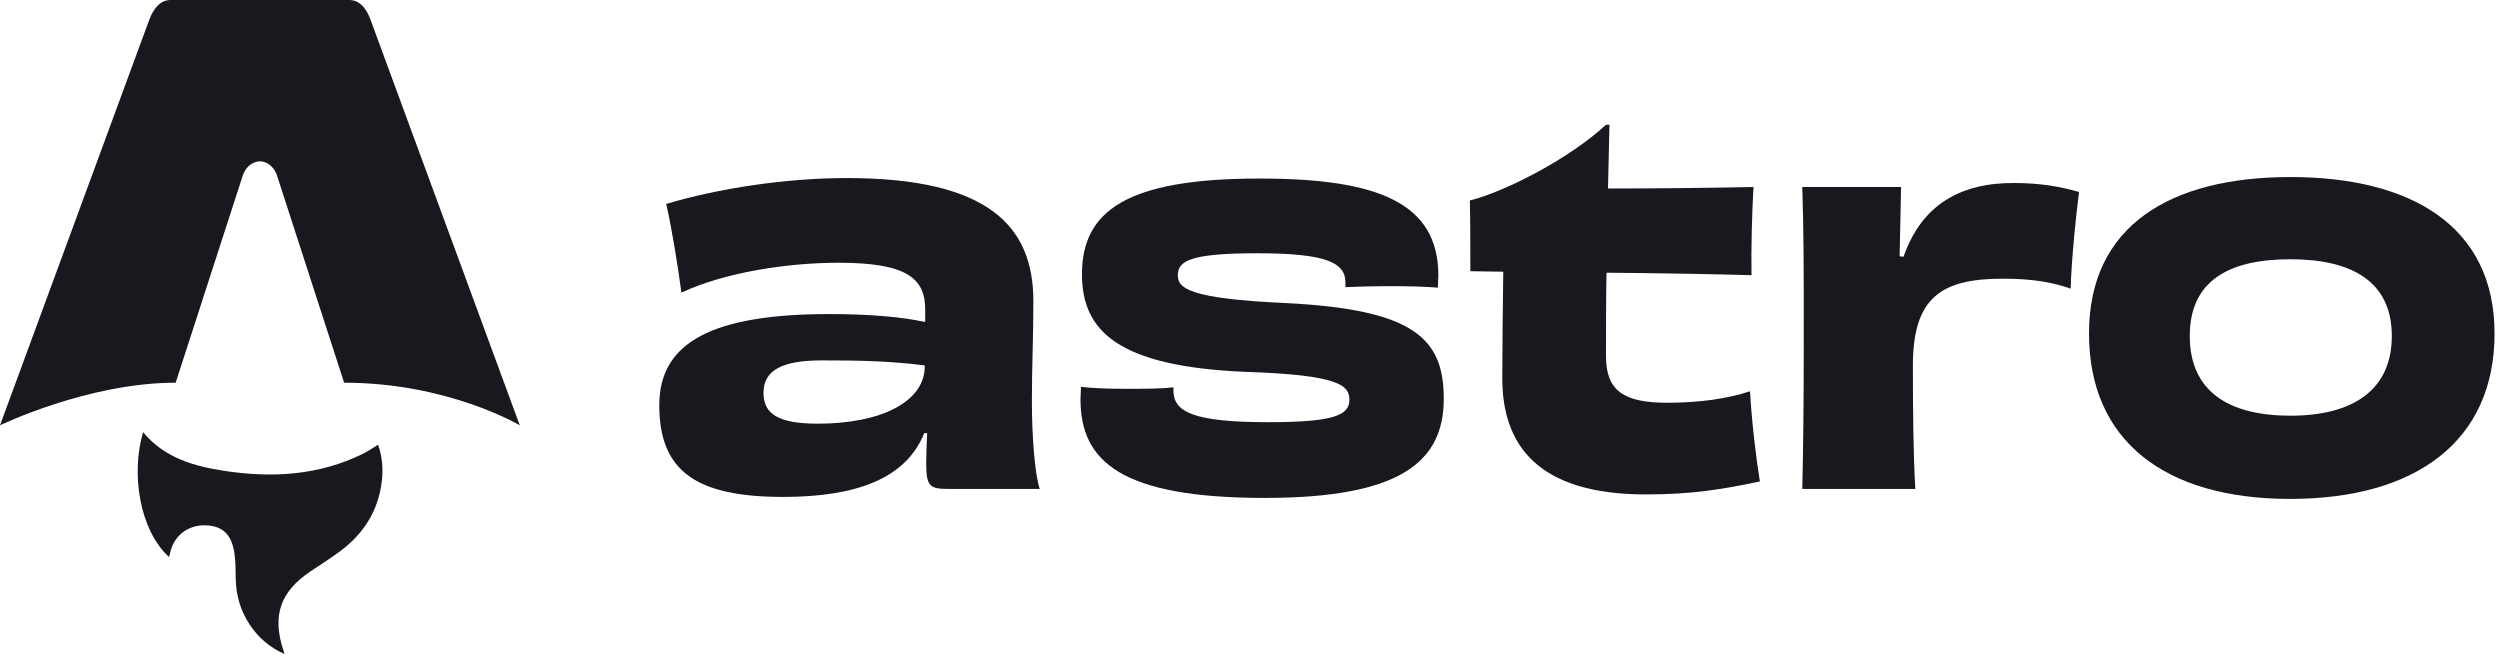
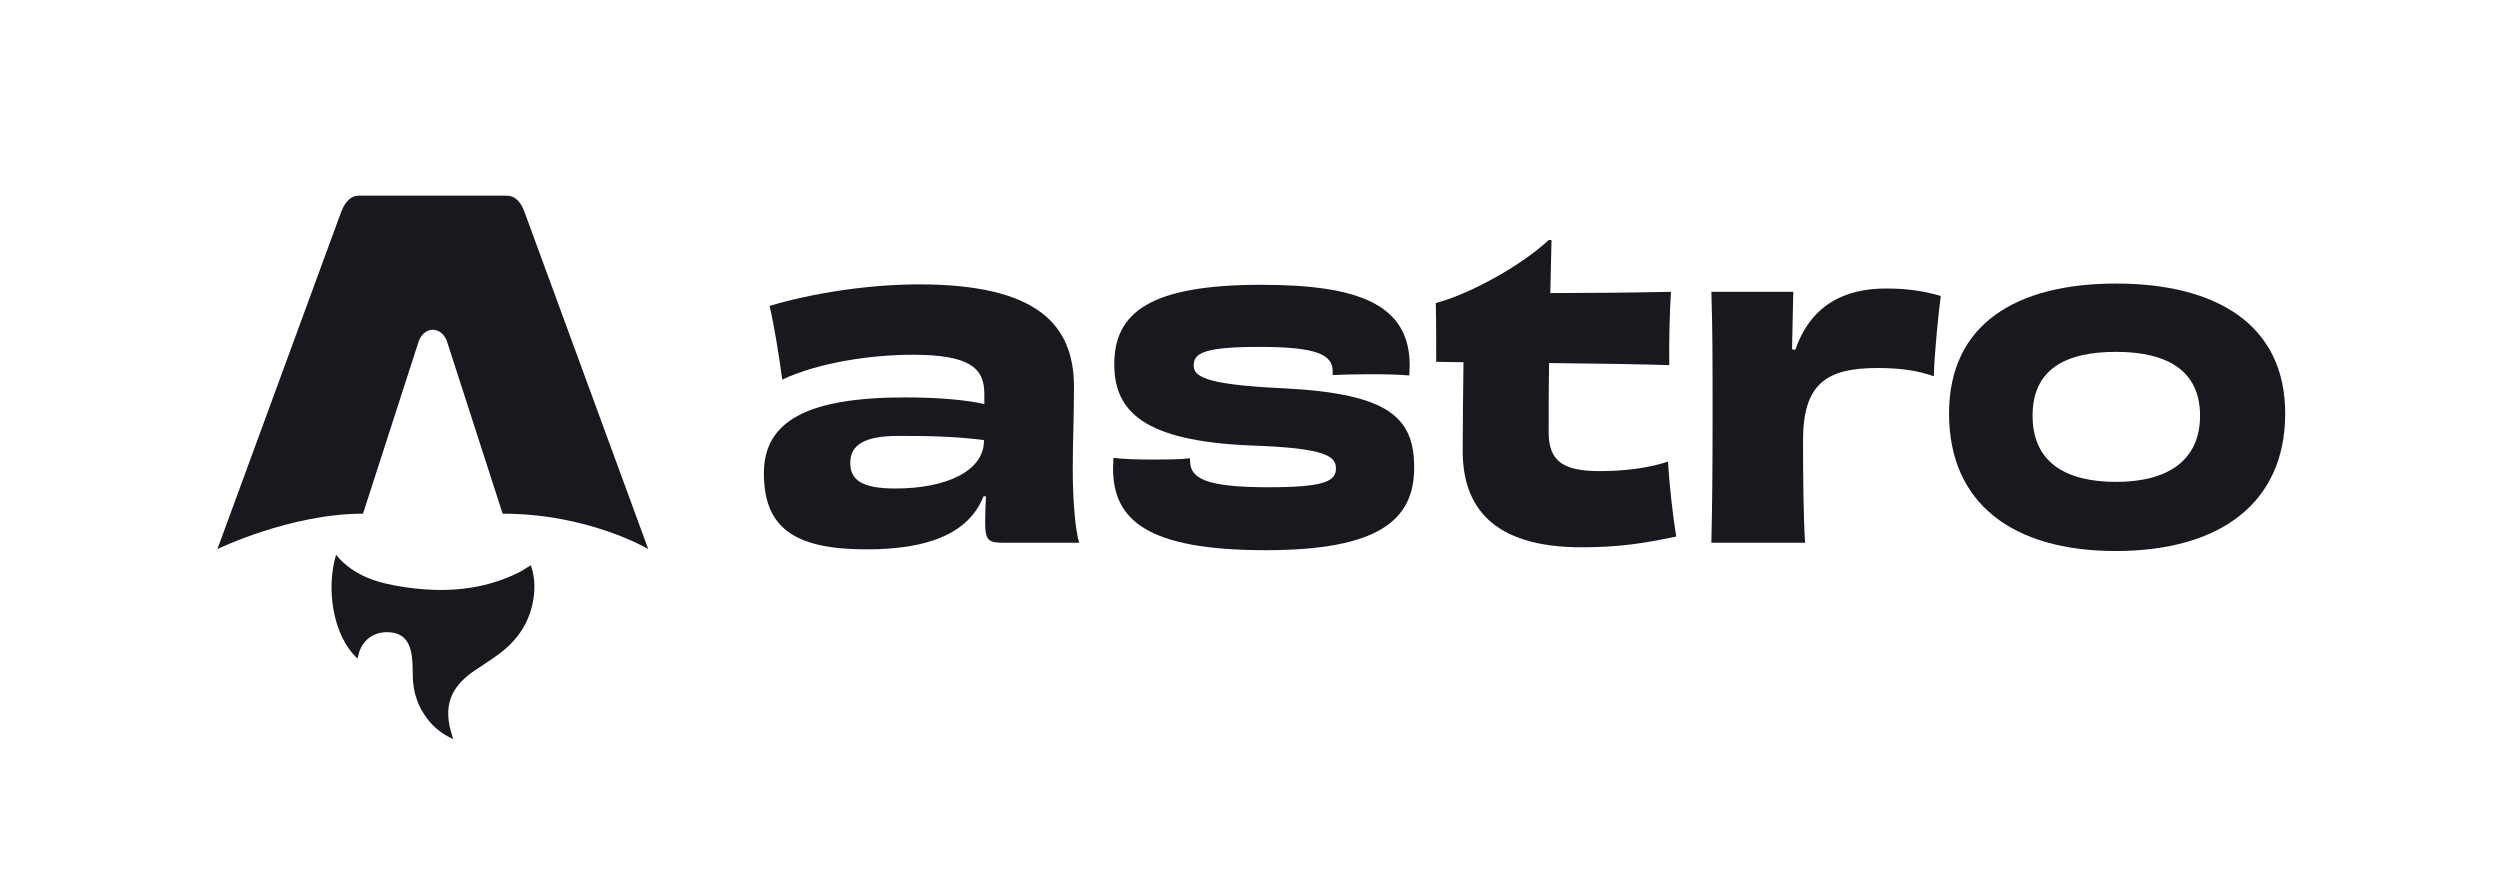
- <svg xmlns="http://www.w3.org/2000/svg" width="300" height="79" viewBox="0 0 300 79" fill="none">
-   <path d="M20.287 66.846C16.732 63.605 15.695 56.795 17.175 51.861C19.743 54.972 23.301 55.957 26.986 56.513C32.675 57.372 38.262 57.051 43.547 54.457C44.151 54.16 44.71 53.765 45.371 53.365C45.867 54.8 45.996 56.249 45.822 57.724C45.401 61.315 43.61 64.089 40.76 66.191C39.621 67.033 38.415 67.784 37.238 68.578C33.623 71.015 32.644 73.873 34.003 78.031C34.035 78.132 34.064 78.233 34.137 78.481C32.291 77.656 30.943 76.457 29.915 74.879C28.83 73.214 28.314 71.372 28.287 69.379C28.273 68.409 28.273 67.431 28.142 66.475C27.823 64.144 26.726 63.1 24.66 63.04C22.538 62.978 20.861 64.286 20.416 66.346C20.382 66.504 20.332 66.66 20.283 66.844L20.287 66.846Z" fill="#17191E" />
-   <path d="M0 51.039C0 51.039 10.525 45.925 21.079 45.925L29.037 21.359C29.335 20.171 30.205 19.363 31.187 19.363C32.169 19.363 33.039 20.171 33.337 21.359L41.294 45.925C53.794 45.925 62.373 51.039 62.373 51.039C62.373 51.039 44.496 2.459 44.461 2.361C43.948 0.925 43.082 0 41.914 0H20.461C19.294 0 18.462 0.925 17.914 2.361C17.876 2.457 0 51.039 0 51.039Z" fill="#17191E" />
-   <path d="M110.967 43.965C110.967 48.27 105.599 50.841 98.167 50.841C93.33 50.841 91.619 49.645 91.619 47.134C91.619 44.503 93.743 43.248 98.58 43.248C102.945 43.248 106.661 43.307 110.967 43.846V43.965ZM111.026 38.644C108.372 38.046 104.361 37.687 99.582 37.687C85.661 37.687 79.113 40.976 79.113 48.629C79.113 56.581 83.596 59.63 93.978 59.63C102.768 59.63 108.726 57.418 110.908 51.977H111.262C111.203 53.292 111.144 54.608 111.144 55.624C111.144 58.434 111.616 58.673 113.917 58.673H124.771C124.181 56.999 123.827 52.276 123.827 48.21C123.827 43.846 124.004 40.557 124.004 36.133C124.004 27.105 118.577 21.365 101.588 21.365C94.273 21.365 86.133 22.62 79.939 24.474C80.529 26.925 81.355 31.888 81.768 35.116C87.136 32.605 94.745 31.529 100.644 31.529C108.785 31.529 111.026 33.382 111.026 37.149V38.644Z" fill="#17191E" />
-   <path d="M140.808 46.476C139.333 46.656 137.328 46.656 135.263 46.656C133.08 46.656 131.075 46.596 129.718 46.416C129.718 46.895 129.659 47.433 129.659 47.911C129.659 55.385 134.555 59.75 151.78 59.75C168.002 59.75 173.252 55.445 173.252 47.852C173.252 40.677 169.772 37.149 154.375 36.372C142.401 35.834 141.339 34.518 141.339 33.024C141.339 31.29 142.873 30.393 150.895 30.393C159.213 30.393 161.454 31.529 161.454 33.92V34.459C162.634 34.399 164.758 34.339 166.94 34.339C169.005 34.339 171.246 34.399 172.544 34.518C172.544 33.98 172.603 33.502 172.603 33.084C172.603 24.294 165.288 21.424 151.131 21.424C135.204 21.424 129.836 25.311 129.836 32.904C129.836 39.72 134.142 43.965 149.42 44.623C160.687 44.982 161.926 46.237 161.926 47.971C161.926 49.825 160.097 50.662 152.193 50.662C143.109 50.662 140.808 49.406 140.808 46.835V46.476Z" fill="#17191E" />
-   <path d="M192.722 14.967C188.416 18.973 180.688 22.979 176.382 24.055C176.441 26.267 176.441 30.333 176.441 32.545L180.393 32.605C180.334 36.85 180.275 41.992 180.275 45.4C180.275 53.352 184.463 59.331 197.5 59.331C202.986 59.331 206.643 58.733 211.185 57.776C210.713 54.847 210.183 50.363 210.006 46.955C207.292 47.852 203.871 48.33 200.095 48.33C194.845 48.33 192.722 46.895 192.722 42.769C192.722 39.182 192.722 35.834 192.781 32.725C199.506 32.785 206.23 32.904 210.183 33.024C210.124 29.915 210.242 25.43 210.419 22.441C204.697 22.561 198.267 22.62 192.958 22.62C193.017 19.99 193.076 17.478 193.135 14.967H192.722Z" fill="#17191E" />
-   <path d="M227.954 30.752C228.013 27.643 228.072 25.012 228.131 22.441H216.274C216.451 27.583 216.451 32.844 216.451 40.557C216.451 48.27 216.392 53.591 216.274 58.673H229.841C229.605 55.086 229.546 49.047 229.546 43.905C229.546 35.774 232.85 33.442 240.341 33.442C243.822 33.442 246.299 33.861 248.482 34.638C248.541 31.589 249.131 25.67 249.485 23.039C247.243 22.381 244.765 21.963 241.757 21.963C235.327 21.903 230.608 24.534 228.425 30.811L227.954 30.752Z" fill="#17191E" />
-   <path d="M287.018 40.318C287.018 46.835 282.299 49.884 274.866 49.884C267.492 49.884 262.773 47.014 262.773 40.318C262.773 33.622 267.551 31.11 274.866 31.11C282.24 31.11 287.018 33.801 287.018 40.318ZM299.346 40.019C299.346 27.045 289.2 21.245 274.866 21.245C260.473 21.245 250.68 27.045 250.68 40.019C250.68 52.934 259.824 59.869 274.807 59.869C289.908 59.869 299.346 52.934 299.346 40.019Z" fill="#17191E" />
+ <svg xmlns="http://www.w3.org/2000/svg" width="460" height="160" viewBox="0 0 460 160" fill="none">
+   <path d="M65.784 121.175C61.267 117.045 59.948 108.368 61.83 102.082C65.094 106.045 69.616 107.301 74.3 108.009C81.531 109.103 88.632 108.694 95.349 105.389C96.117 105.011 96.828 104.507 97.667 103.998C98.297 105.826 98.461 107.672 98.241 109.551C97.706 114.127 95.429 117.662 91.807 120.341C90.359 121.413 88.826 122.371 87.33 123.382C82.735 126.487 81.492 130.129 83.218 135.427C83.259 135.556 83.296 135.685 83.389 136C81.043 134.95 79.329 133.421 78.023 131.411C76.644 129.289 75.988 126.942 75.953 124.403C75.936 123.167 75.936 121.92 75.77 120.702C75.364 117.732 73.969 116.402 71.343 116.325C68.647 116.247 66.514 117.913 65.949 120.538C65.905 120.739 65.843 120.938 65.78 121.172L65.784 121.175Z" fill="#17191E" />
+   <path d="M40 101.034C40 101.034 53.377 94.518 66.792 94.518L76.907 63.215C77.285 61.702 78.391 60.673 79.639 60.673C80.888 60.673 81.993 61.702 82.372 63.215L92.486 94.518C108.374 94.518 119.279 101.034 119.279 101.034C119.279 101.034 96.556 39.133 96.511 39.009C95.859 37.179 94.758 36 93.274 36H66.007C64.523 36 63.466 37.179 62.77 39.009C62.721 39.131 40 101.034 40 101.034Z" fill="#17191E" />
+   <path d="M181.043 81.123C181.043 86.608 174.22 89.884 164.773 89.884C158.624 89.884 156.45 88.36 156.45 85.16C156.45 81.808 159.149 80.209 165.297 80.209C170.846 80.209 175.569 80.285 181.043 80.97V81.123ZM181.118 74.342C177.744 73.581 172.645 73.123 166.572 73.123C148.877 73.123 140.555 77.314 140.555 87.065C140.555 97.198 146.253 101.083 159.449 101.083C170.621 101.083 178.193 98.264 180.968 91.331H181.417C181.342 93.007 181.267 94.683 181.267 95.978C181.267 99.559 181.867 99.864 184.791 99.864H198.587C197.837 97.731 197.387 91.712 197.387 86.532C197.387 80.97 197.612 76.78 197.612 71.143C197.612 59.639 190.715 52.325 169.121 52.325C159.824 52.325 149.477 53.925 141.605 56.287C142.354 59.41 143.404 65.734 143.929 69.847C150.752 66.648 160.424 65.276 167.922 65.276C178.268 65.276 181.118 67.638 181.118 72.438V74.342Z" fill="#17191E" />
+   <path d="M218.971 84.322C217.097 84.551 214.547 84.551 211.923 84.551C209.149 84.551 206.6 84.475 204.875 84.246C204.875 84.856 204.8 85.541 204.8 86.151C204.8 95.674 211.023 101.235 232.917 101.235C253.535 101.235 260.208 95.75 260.208 86.075C260.208 76.933 255.785 72.438 236.216 71.447C220.995 70.762 219.646 69.086 219.646 67.181C219.646 64.972 221.595 63.829 231.792 63.829C242.364 63.829 245.213 65.276 245.213 68.324V69.009C246.712 68.933 249.412 68.857 252.186 68.857C254.81 68.857 257.659 68.933 259.309 69.086C259.309 68.4 259.384 67.79 259.384 67.257C259.384 56.058 250.086 52.401 232.092 52.401C211.848 52.401 205.025 57.353 205.025 67.029C205.025 75.714 210.499 81.123 229.918 81.961C244.238 82.418 245.813 84.018 245.813 86.227C245.813 88.589 243.488 89.655 233.442 89.655C221.895 89.655 218.971 88.055 218.971 84.779V84.322Z" fill="#17191E" />
+   <path d="M284.955 44.173C279.482 49.278 269.66 54.382 264.187 55.753C264.262 58.572 264.262 63.753 264.262 66.572L269.285 66.648C269.21 72.057 269.135 78.609 269.135 82.951C269.135 93.084 274.458 100.702 291.028 100.702C298.001 100.702 302.65 99.94 308.423 98.721C307.823 94.988 307.148 89.274 306.923 84.932C303.474 86.075 299.126 86.684 294.327 86.684C287.654 86.684 284.955 84.856 284.955 79.599C284.955 75.028 284.955 70.762 285.03 66.8C293.578 66.876 302.125 67.029 307.148 67.181C307.073 63.219 307.223 57.506 307.448 53.696C300.175 53.849 292.003 53.925 285.255 53.925C285.33 50.573 285.405 47.373 285.48 44.173H284.955Z" fill="#17191E" />
+   <path d="M329.736 64.286C329.811 60.324 329.886 56.972 329.961 53.696H314.89C315.115 60.248 315.115 66.953 315.115 76.78C315.115 86.608 315.04 93.388 314.89 99.864H332.135C331.835 95.293 331.76 87.598 331.76 81.046C331.76 70.686 335.959 67.714 345.481 67.714C349.905 67.714 353.054 68.248 355.828 69.238C355.903 65.353 356.653 57.81 357.102 54.458C354.253 53.62 351.104 53.087 347.28 53.087C339.108 53.011 333.11 56.363 330.336 64.362L329.736 64.286Z" fill="#17191E" />
+   <path d="M404.808 76.475C404.808 84.779 398.81 88.665 389.363 88.665C379.991 88.665 373.993 85.008 373.993 76.475C373.993 67.943 380.066 64.743 389.363 64.743C398.735 64.743 404.808 68.171 404.808 76.475ZM420.478 76.094C420.478 59.563 407.582 52.173 389.363 52.173C371.069 52.173 358.622 59.563 358.622 76.094C358.622 92.55 370.244 101.388 389.288 101.388C408.482 101.388 420.478 92.55 420.478 76.094Z" fill="#17191E" />
</svg>
